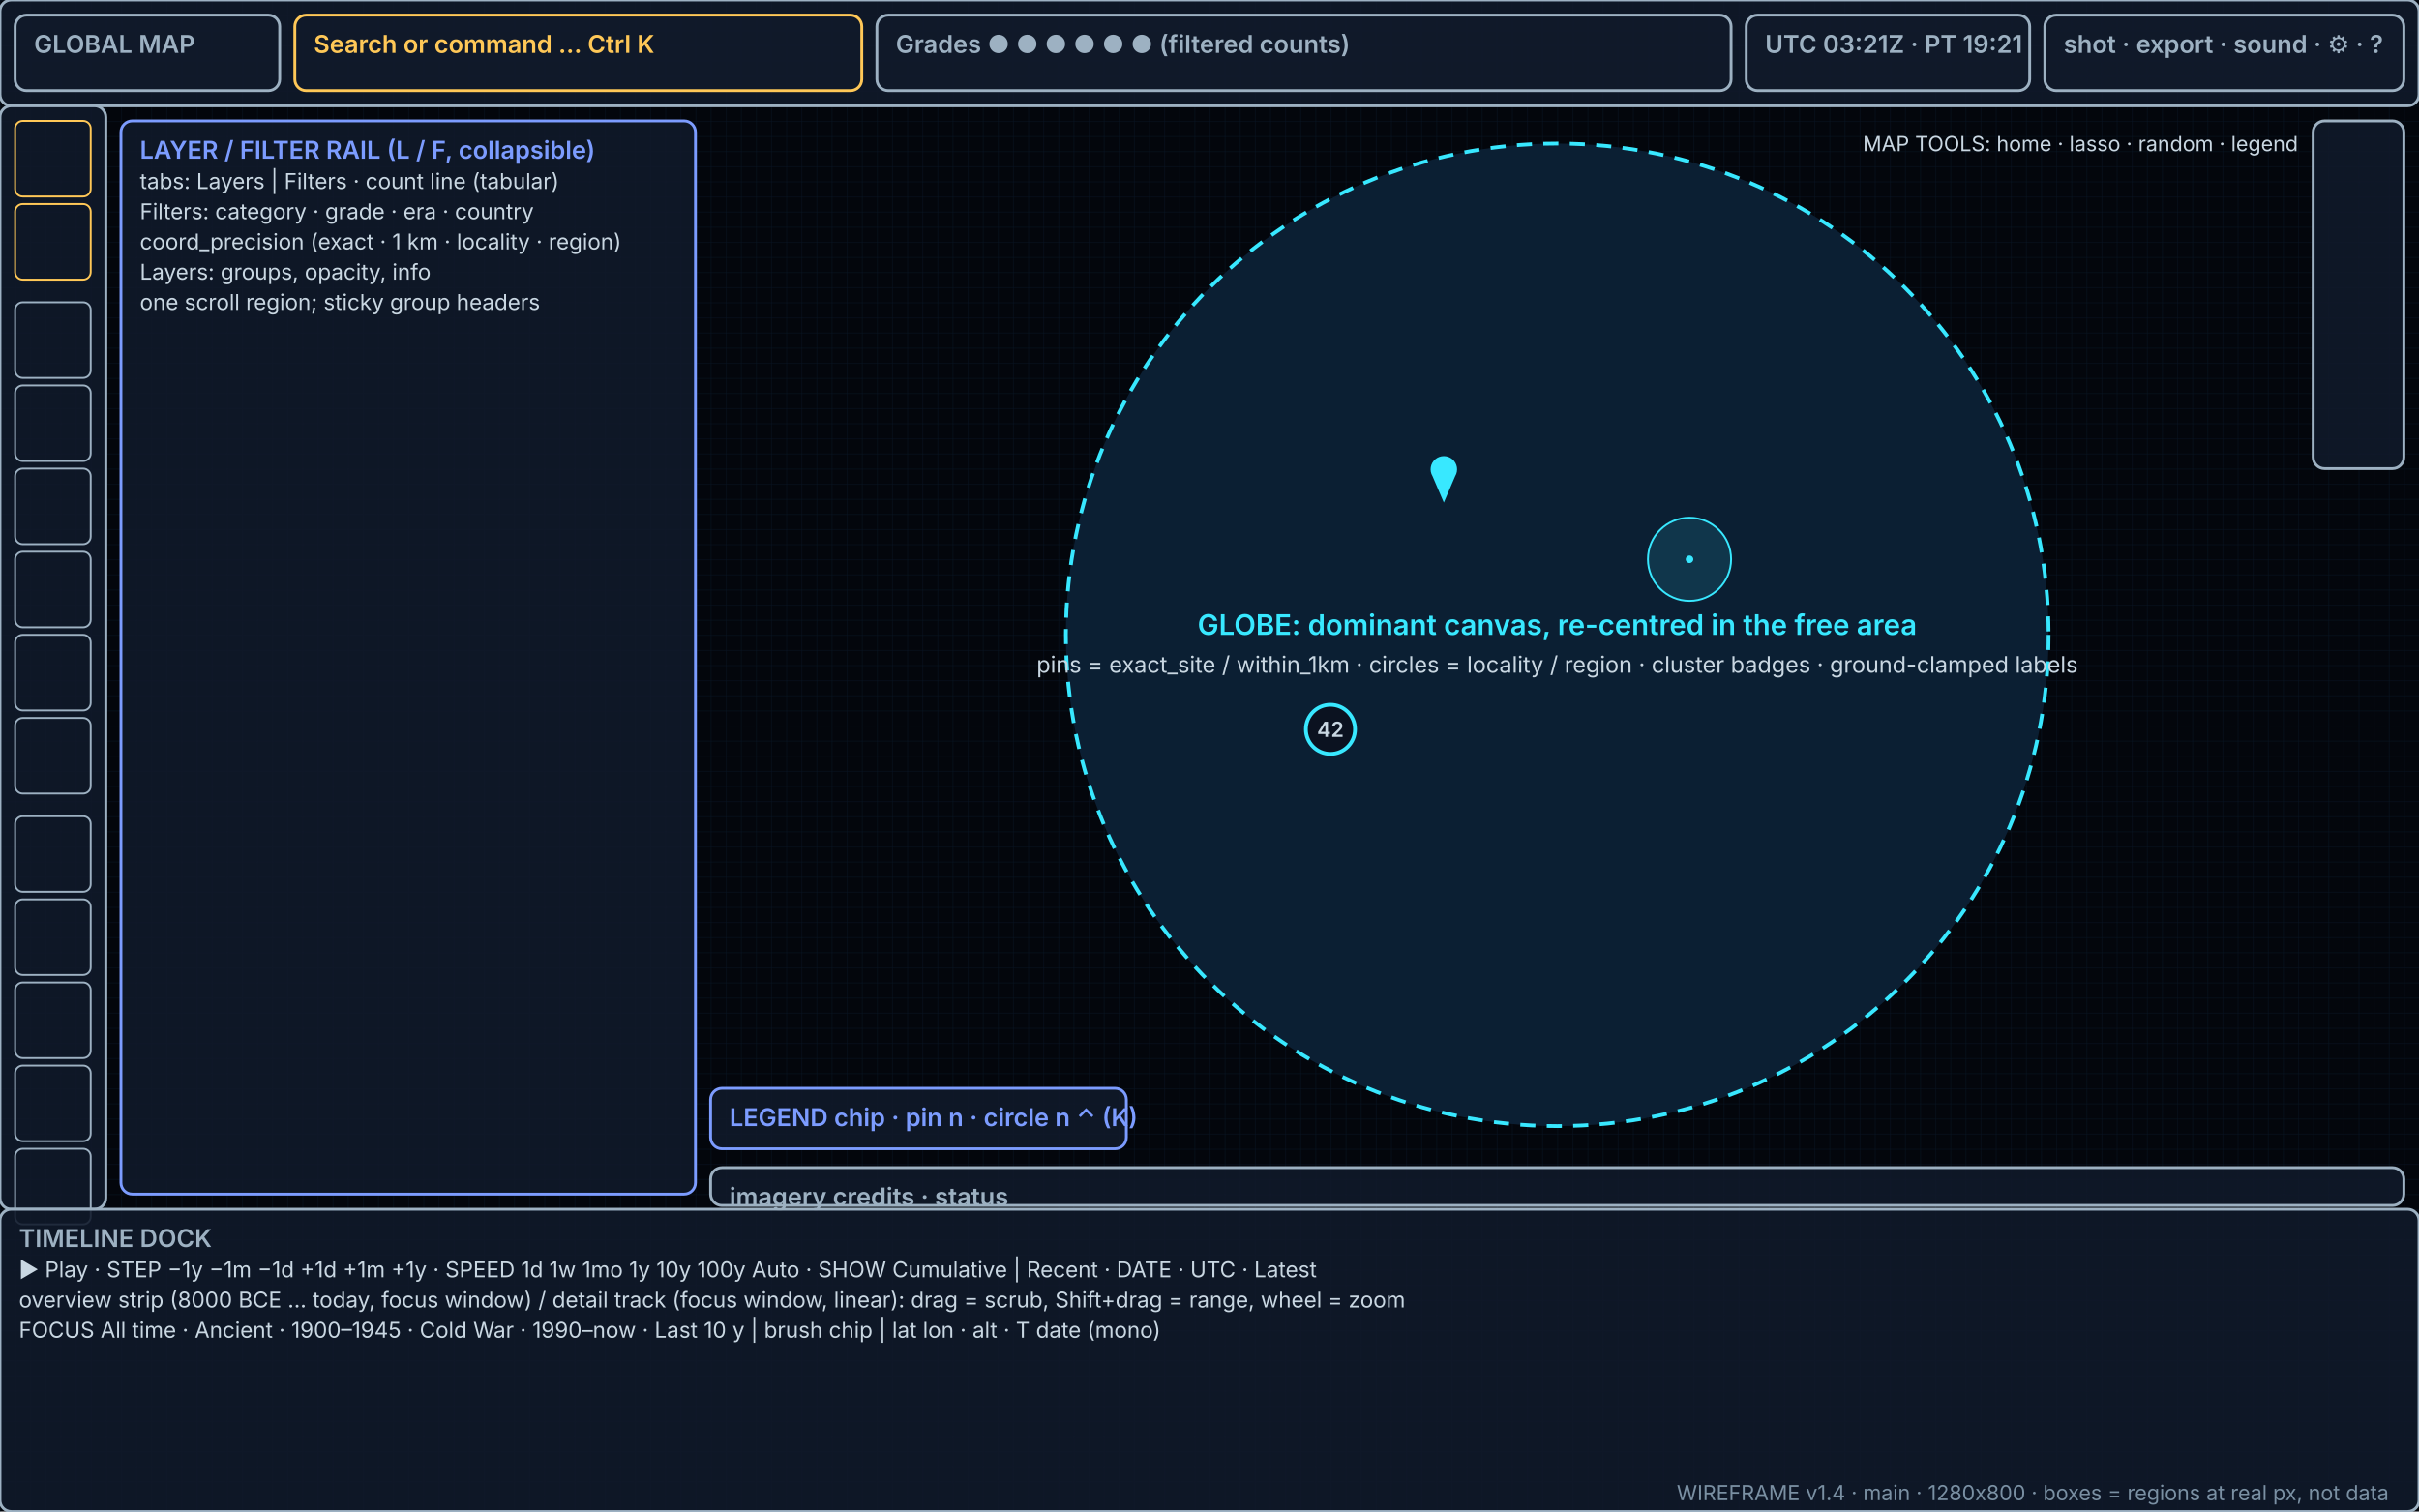
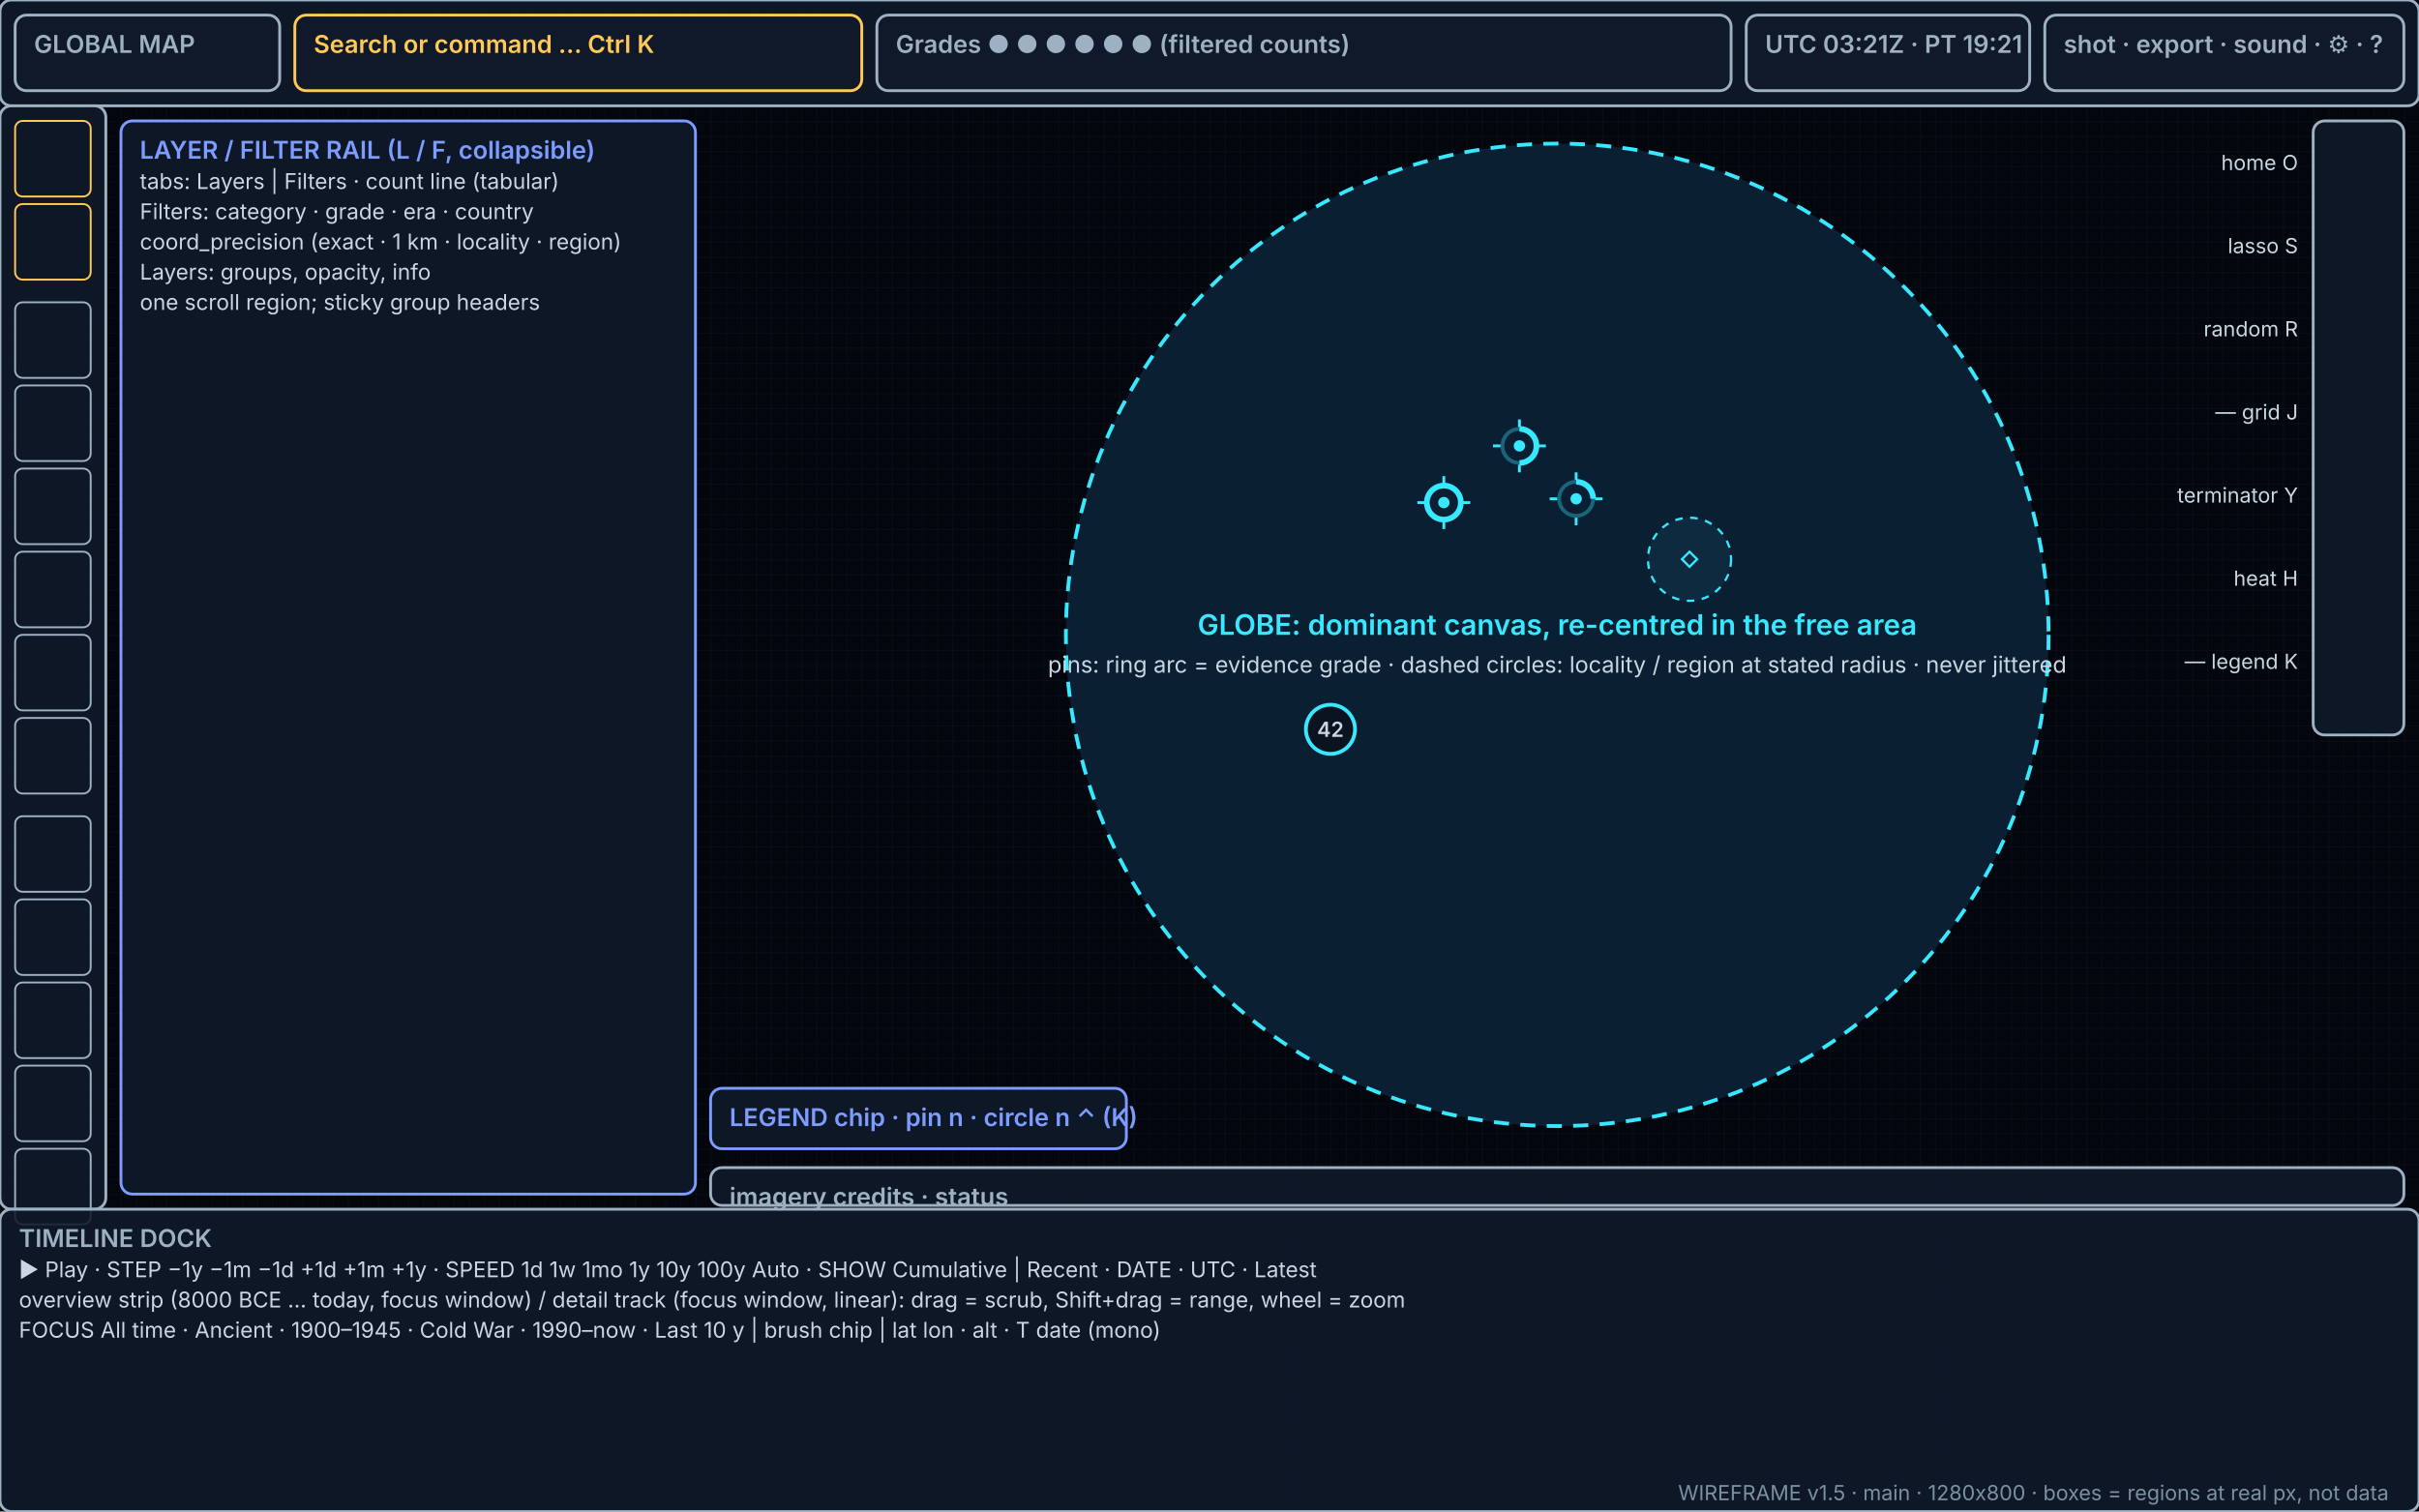
<svg xmlns="http://www.w3.org/2000/svg" width="1280" height="800" viewBox="0 0 1280 800" font-family="Inter, system-ui, sans-serif">
  <rect width="1280" height="800" fill="#03060C" />
  <defs>
    <pattern id="g" width="8" height="8" patternUnits="userSpaceOnUse">
      <path d="M8 0H0V8" fill="none" stroke="#0d1f33" stroke-width="0.5" />
    </pattern>
  </defs>
  <rect width="1280" height="800" fill="url(#g)" opacity="0.6" />
  <rect x="0" y="0" width="1280" height="56" rx="6" fill="rgba(16,26,43,0.88)" stroke="#9DB1C2" stroke-width="1.5" />
  <rect x="8" y="8" width="140" height="40" rx="6" fill="rgba(16,26,43,0.88)" stroke="#9DB1C2" stroke-width="1.5" />
  <text x="18" y="28" fill="#9DB1C2" font-size="13" font-weight="600">GLOBAL MAP</text>
  <rect x="156" y="8" width="300" height="40" rx="6" fill="rgba(16,26,43,0.88)" stroke="#FFC857" stroke-width="1.5" />
  <text x="166" y="28" fill="#FFC857" font-size="13" font-weight="600">Search or command … Ctrl K</text>
  <rect x="464" y="8" width="452" height="40" rx="6" fill="rgba(16,26,43,0.88)" stroke="#9DB1C2" stroke-width="1.5" />
  <text x="474" y="28" fill="#9DB1C2" font-size="13" font-weight="600">Grades ● ● ● ● ● ● (filtered counts)</text>
  <rect x="924" y="8" width="150" height="40" rx="6" fill="rgba(16,26,43,0.88)" stroke="#9DB1C2" stroke-width="1.5" />
  <text x="934" y="28" fill="#9DB1C2" font-size="13" font-weight="600">UTC 03:21Z · PT 19:21</text>
  <rect x="1082" y="8" width="190" height="40" rx="6" fill="rgba(16,26,43,0.88)" stroke="#9DB1C2" stroke-width="1.5" />
  <text x="1092" y="28" fill="#9DB1C2" font-size="13" font-weight="600">shot · export · sound · ⚙ · ?</text>
  <rect x="0" y="56" width="56" height="584" rx="6" fill="rgba(16,26,43,0.88)" stroke="#9DB1C2" stroke-width="1.5" />
  <rect x="8" y="64" width="40" height="40" rx="4" fill="none" stroke="#FFC857" stroke-width="1" />
  <rect x="8" y="108" width="40" height="40" rx="4" fill="none" stroke="#FFC857" stroke-width="1" />
  <rect x="8" y="160" width="40" height="40" rx="4" fill="none" stroke="#9DB1C2" stroke-width="1" />
  <rect x="8" y="204" width="40" height="40" rx="4" fill="none" stroke="#9DB1C2" stroke-width="1" />
  <rect x="8" y="248" width="40" height="40" rx="4" fill="none" stroke="#9DB1C2" stroke-width="1" />
  <rect x="8" y="292" width="40" height="40" rx="4" fill="none" stroke="#9DB1C2" stroke-width="1" />
  <rect x="8" y="336" width="40" height="40" rx="4" fill="none" stroke="#9DB1C2" stroke-width="1" />
  <rect x="8" y="380" width="40" height="40" rx="4" fill="none" stroke="#9DB1C2" stroke-width="1" />
  <rect x="8" y="432" width="40" height="40" rx="4" fill="none" stroke="#9DB1C2" stroke-width="1" />
  <rect x="8" y="476" width="40" height="40" rx="4" fill="none" stroke="#9DB1C2" stroke-width="1" />
  <rect x="8" y="520" width="40" height="40" rx="4" fill="none" stroke="#9DB1C2" stroke-width="1" />
  <rect x="8" y="564" width="40" height="40" rx="4" fill="none" stroke="#9DB1C2" stroke-width="1" />
  <rect x="8" y="608" width="40" height="40" rx="4" fill="none" stroke="#9DB1C2" stroke-width="1" />
  <rect x="64" y="64" width="304" height="568" rx="6" fill="rgba(16,26,43,0.88)" stroke="#7C9CFF" stroke-width="1.5" />
  <text x="74" y="84" fill="#7C9CFF" font-size="13" font-weight="600">LAYER / FILTER RAIL (L / F, collapsible)</text>
  <text x="74" y="100" fill="#C9D7E2" font-size="11.5">tabs: Layers | Filters  · count line (tabular)</text>
  <text x="74" y="116" fill="#C9D7E2" font-size="11.5">Filters: category · grade · era · country</text>
  <text x="74" y="132" fill="#C9D7E2" font-size="11.5">          coord_precision (exact · 1 km · locality · region)</text>
  <text x="74" y="148" fill="#C9D7E2" font-size="11.5">Layers: groups, opacity, info</text>
  <text x="74" y="164" fill="#C9D7E2" font-size="11.5">one scroll region; sticky group headers</text>
-   <rect x="1224" y="64" width="48" height="184" rx="6" fill="rgba(16,26,43,0.88)" stroke="#9DB1C2" stroke-width="1.5" />
-   <text x="1216" y="80" text-anchor="end" fill="#C9D7E2" font-size="11">MAP TOOLS: home · lasso · random · legend</text>
+   <rect x="1224" y="64" width="48" height="325" rx="6" fill="rgba(16,26,43,0.88)" stroke="#9DB1C2" stroke-width="1.5" />
+   <text x="1216" y="90" text-anchor="end" fill="#C9D7E2" font-size="11">home O</text>
+   <text x="1216" y="134" text-anchor="end" fill="#C9D7E2" font-size="11">lasso S</text>
+   <text x="1216" y="178" text-anchor="end" fill="#C9D7E2" font-size="11">random R</text>
+   <text x="1216" y="222" text-anchor="end" fill="#C9D7E2" font-size="11">— grid J</text>
+   <text x="1216" y="266" text-anchor="end" fill="#C9D7E2" font-size="11">terminator Y</text>
+   <text x="1216" y="310" text-anchor="end" fill="#C9D7E2" font-size="11">heat H</text>
+   <text x="1216" y="354" text-anchor="end" fill="#C9D7E2" font-size="11">— legend K</text>
  <circle cx="824" cy="336" r="260" fill="#0B1F33" stroke="#38E8FF" stroke-width="2" stroke-dasharray="8 6" />
  <text x="824" y="336" text-anchor="middle" fill="#38E8FF" font-size="15" font-weight="600">GLOBE: dominant canvas, re-centred in the free area</text>
-   <text x="824" y="356" text-anchor="middle" fill="#C9D7E2" font-size="12">pins = exact_site / within_1km · circles = locality / region · cluster badges · ground-clamped labels</text>
-   <path d="M764 266 l-6 -14 a7 7 0 1 1 12 0 z" fill="#38E8FF" />
-   <circle cx="894" cy="296" r="22" fill="rgba(56,232,255,0.12)" stroke="#38E8FF" stroke-width="1" />
-   <circle cx="894" cy="296" r="2" fill="#38E8FF" />
+   <text x="824" y="356" text-anchor="middle" fill="#C9D7E2" font-size="12">pins: ring arc = evidence grade · dashed circles: locality / region at stated radius · never jittered</text>
+   <circle cx="764" cy="266" r="9" fill="none" stroke="#38E8FF" stroke-opacity="0.35" stroke-width="2" />
+   <circle cx="764" cy="266" r="9" fill="none" stroke="#38E8FF" stroke-width="3" />
+   <circle cx="764" cy="266" r="3" fill="#38E8FF" />
+   <path d="M764 252v4M764 280v-4M750 266h4M778 266h-4" stroke="#38E8FF" stroke-width="1.5" />
+   <circle cx="804" cy="236" r="9" fill="none" stroke="#38E8FF" stroke-opacity="0.35" stroke-width="2" />
+   <path d="M804 227 A9 9 0 0 1 804 245" fill="none" stroke="#38E8FF" stroke-width="3" />
+   <circle cx="804" cy="236" r="3" fill="#38E8FF" />
+   <path d="M804 222v4M804 250v-4M790 236h4M818 236h-4" stroke="#38E8FF" stroke-width="1.5" />
+   <circle cx="834" cy="264" r="9" fill="none" stroke="#38E8FF" stroke-opacity="0.35" stroke-width="2" />
+   <path d="M834 255 A9 9 0 0 1 843 264" fill="none" stroke="#38E8FF" stroke-width="3" />
+   <circle cx="834" cy="264" r="3" fill="#38E8FF" />
+   <path d="M834 250v4M834 278v-4M820 264h4M848 264h-4" stroke="#38E8FF" stroke-width="1.5" />
+   <circle cx="894" cy="296" r="22" fill="rgba(56,232,255,0.06)" stroke="#38E8FF" stroke-width="1.2" stroke-dasharray="4 4" />
+   <path d="M894 292 l4 4 l-4 4 l-4 -4z" fill="none" stroke="#38E8FF" stroke-width="1.2" />
  <circle cx="704" cy="386" r="13" fill="#0b1220" stroke="#38E8FF" stroke-width="2" />
  <text x="704" y="390" text-anchor="middle" fill="#C9D7E2" font-size="11" font-weight="600">42</text>
  <rect x="376" y="576" width="220" height="32" rx="6" fill="rgba(16,26,43,0.88)" stroke="#7C9CFF" stroke-width="1.5" />
  <text x="386" y="596" fill="#7C9CFF" font-size="13" font-weight="600">LEGEND chip · pin n · circle n  ⌃ (K)</text>
  <rect x="376" y="618" width="896" height="20" rx="6" fill="rgba(16,26,43,0.88)" stroke="#9DB1C2" stroke-width="1.5" />
  <text x="386" y="638" fill="#9DB1C2" font-size="13" font-weight="600">imagery credits · status</text>
  <rect x="0" y="640" width="1280" height="160" rx="6" fill="rgba(16,26,43,0.88)" stroke="#9DB1C2" stroke-width="1.5" />
  <text x="10" y="660" fill="#9DB1C2" font-size="13" font-weight="600">TIMELINE DOCK</text>
  <text x="10" y="676" fill="#C9D7E2" font-size="11.5">▶ Play · STEP −1y −1m −1d +1d +1m +1y · SPEED 1d 1w 1mo 1y 10y 100y Auto · SHOW Cumulative | Recent · DATE · UTC · Latest</text>
  <text x="10" y="692" fill="#C9D7E2" font-size="11.5">overview strip (8000 BCE … today, focus window) / detail track (focus window, linear): drag = scrub, Shift+drag = range, wheel = zoom</text>
  <text x="10" y="708" fill="#C9D7E2" font-size="11.5">FOCUS All time · Ancient · 1900–1945 · Cold War · 1990–now · Last 10 y   |  brush chip  |  lat lon · alt · T date (mono)</text>
-   <text x="1264" y="794" text-anchor="end" fill="#7A90A3" font-size="11">WIREFRAME v1.4 · main · 1280x800 · boxes = regions at real px, not data</text>
+   <text x="1264" y="794" text-anchor="end" fill="#7A90A3" font-size="11">WIREFRAME v1.5 · main · 1280x800 · boxes = regions at real px, not data</text>
</svg>
